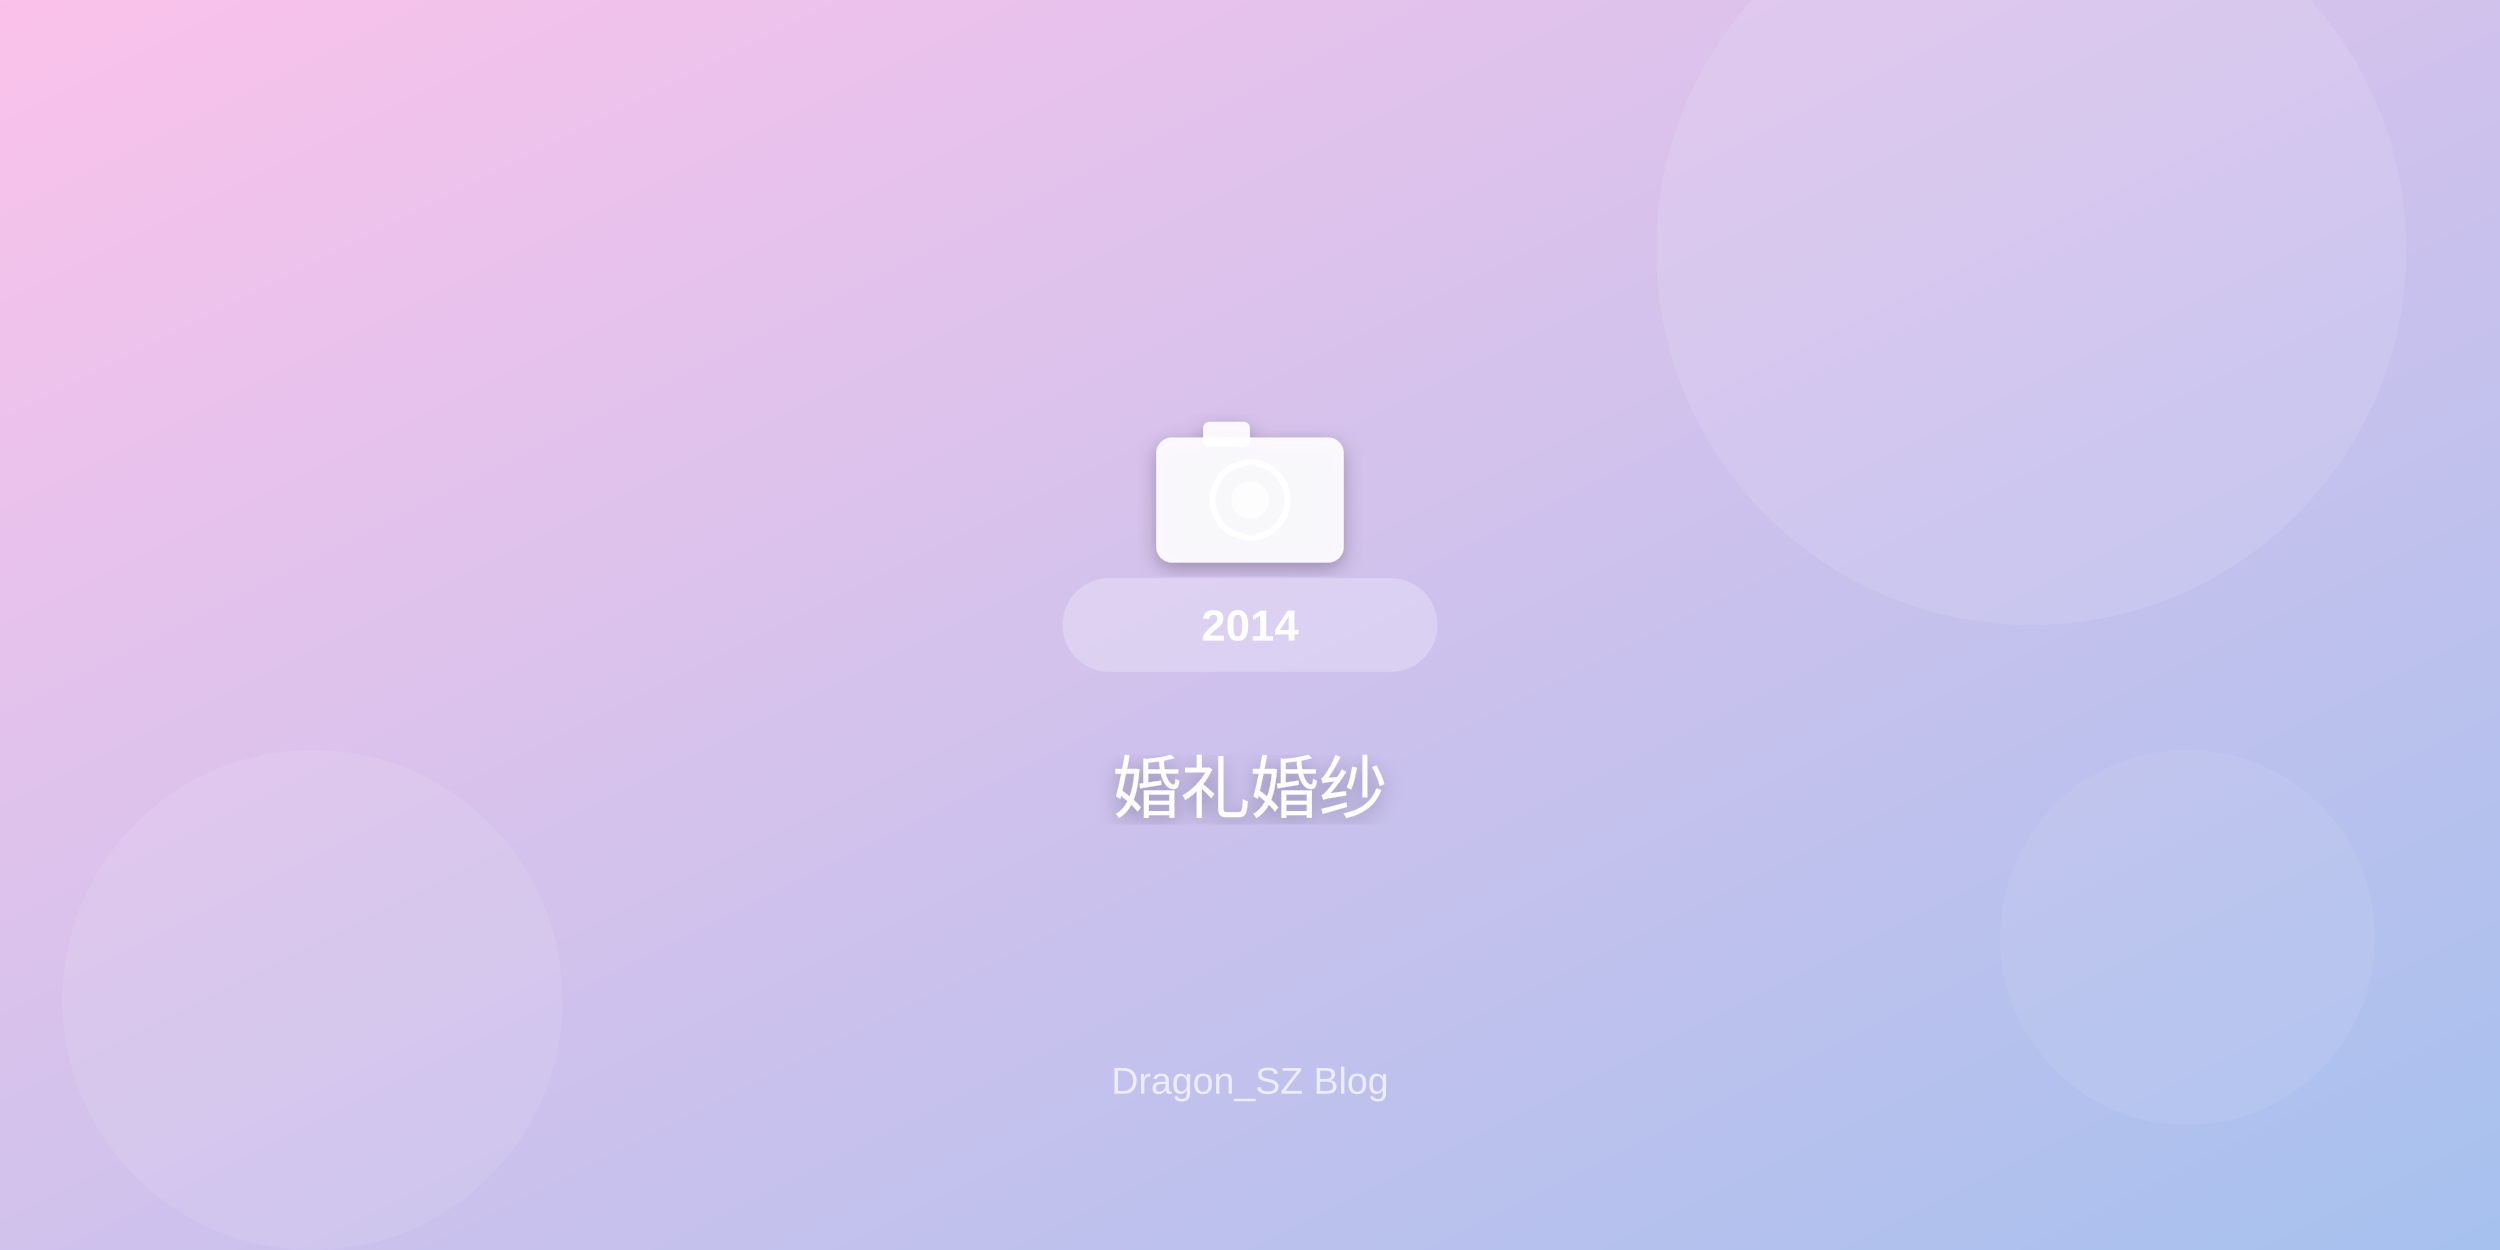
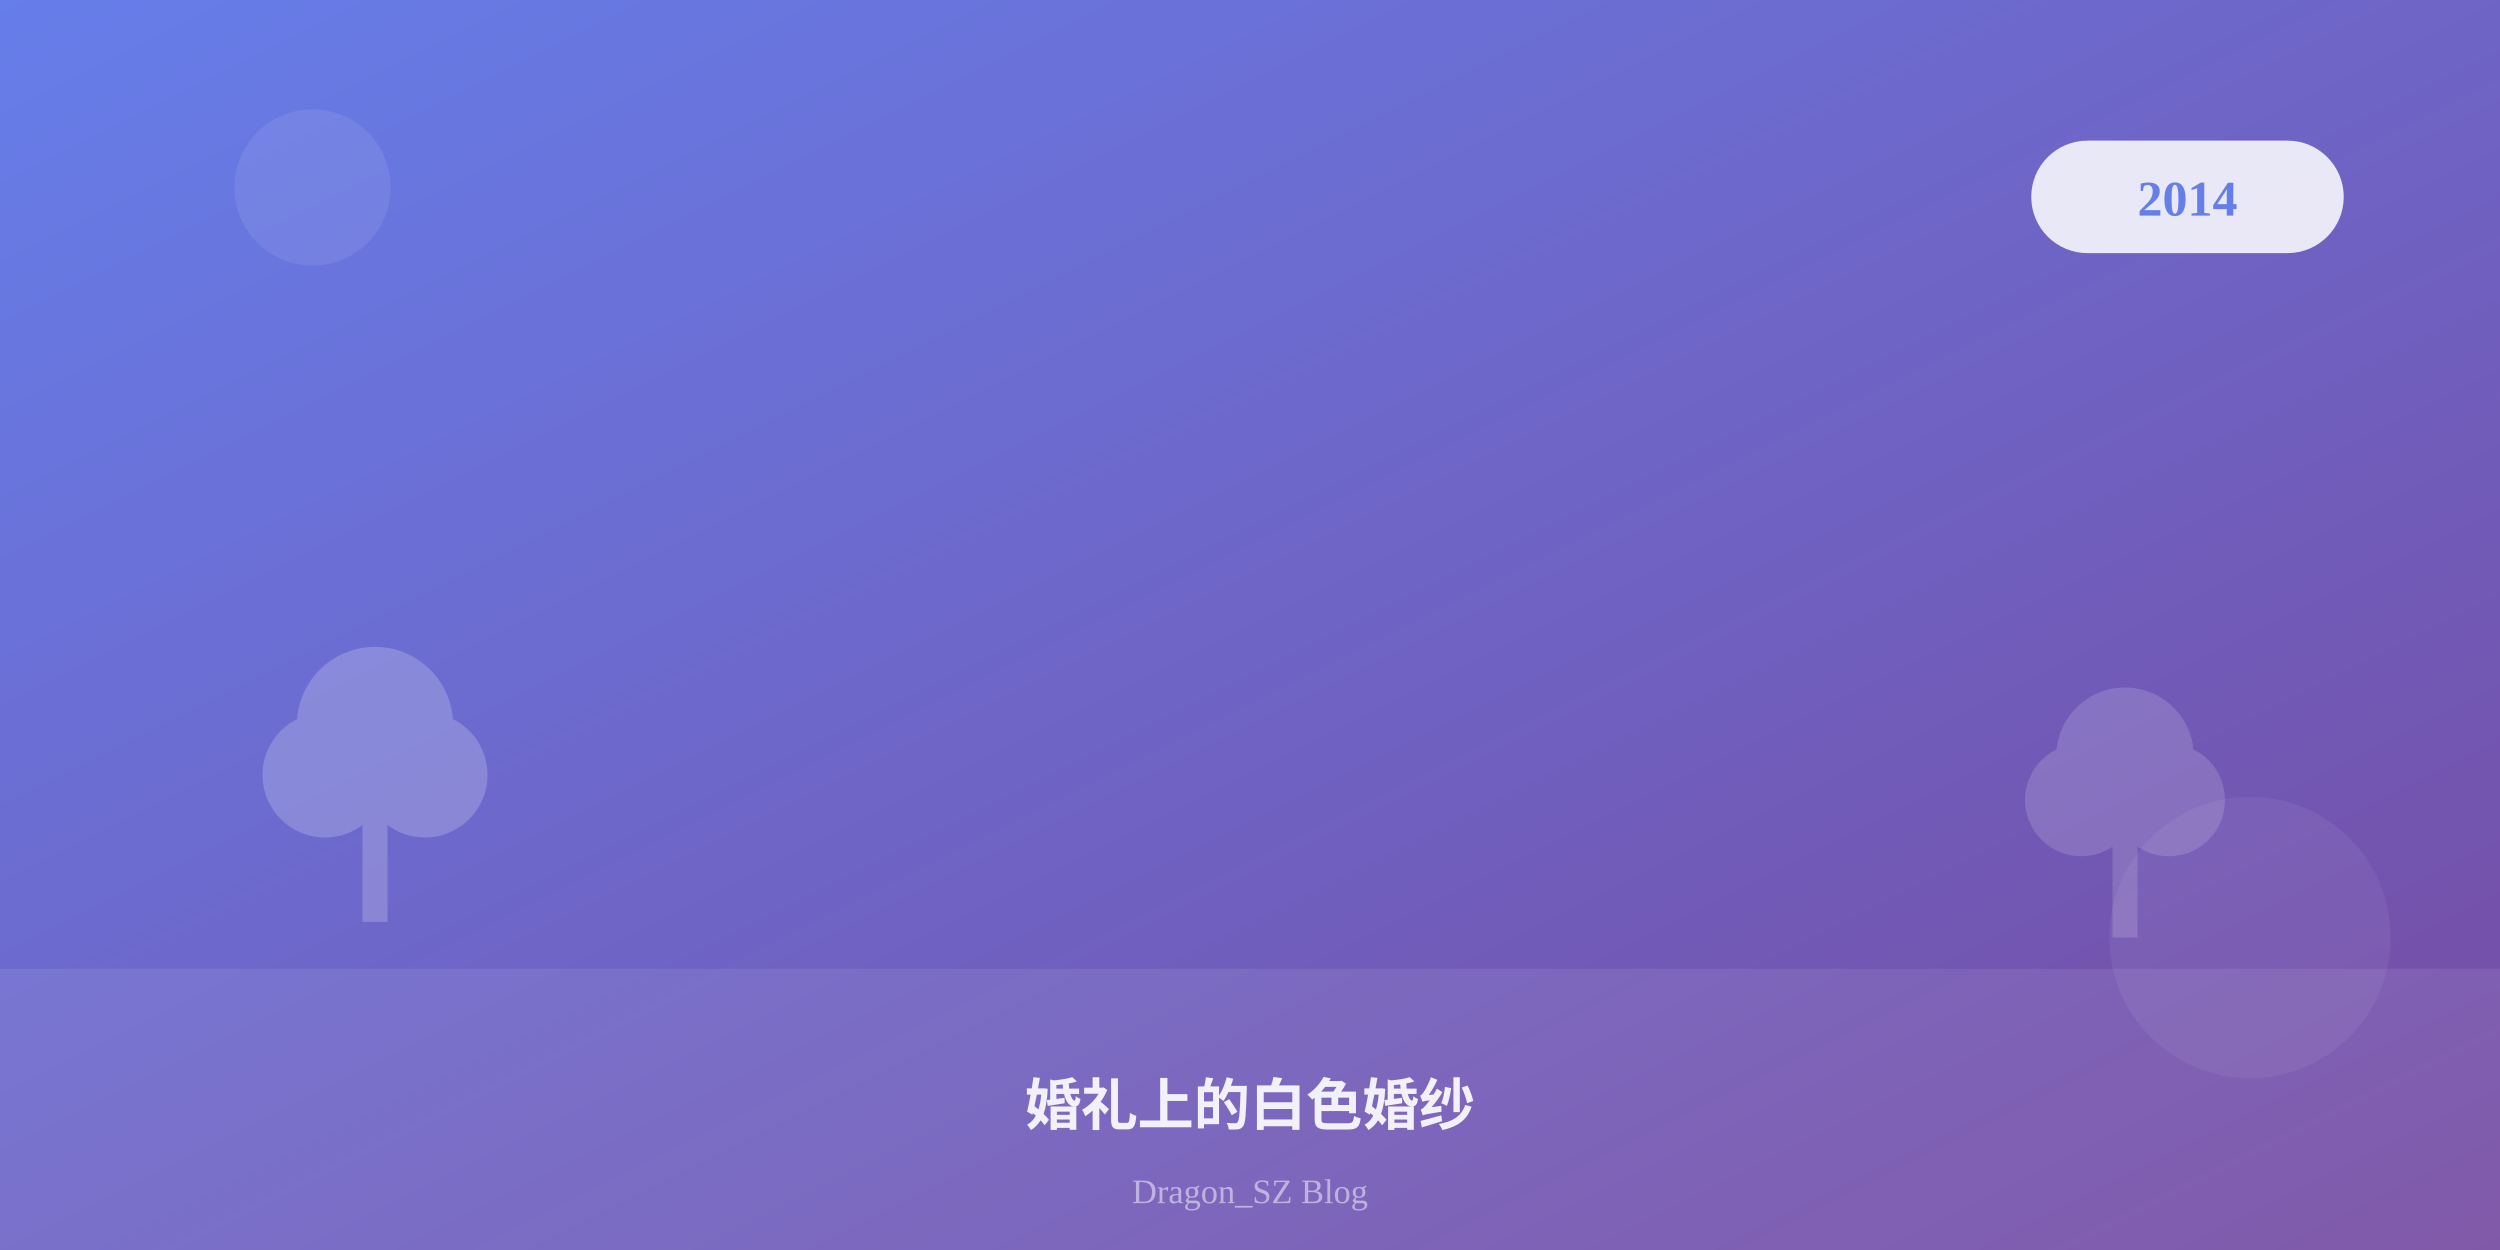
- <svg xmlns="http://www.w3.org/2000/svg" width="800" height="400" viewBox="0 0 800 400">
+ <svg xmlns="http://www.w3.org/2000/svg" viewBox="0 0 800 400" width="100%" height="100%">
  <defs>
-     <linearGradient id="grad" x1="0%" y1="0%" x2="100%" y2="100%">
-       <stop offset="0%" style="stop-color:#fbc2eb;stop-opacity:1" />
-       <stop offset="100%" style="stop-color:#a6c1ee;stop-opacity:1" />
+     <linearGradient id="bg" x1="0%" y1="0%" x2="100%" y2="100%">
+       <stop offset="0%" style="stop-color:#667eea;stop-opacity:1" />
+       <stop offset="100%" style="stop-color:#764ba2;stop-opacity:1" />
    </linearGradient>
-     <filter id="shadow">
-       <feDropShadow dx="0" dy="2" stdDeviation="3" flood-opacity="0.3" />
-     </filter>
  </defs>
-   <rect width="800" height="400" fill="url(#grad)" rx="0" />
-   <circle cx="650" cy="80" r="120" fill="white" opacity="0.1" />
-   <circle cx="100" cy="320" r="80" fill="white" opacity="0.08" />
-   <circle cx="700" cy="300" r="60" fill="white" opacity="0.06" />
-   <g transform="translate(360, 120)" filter="url(#shadow)">
-     <rect x="10" y="20" width="60" height="40" rx="5" fill="white" opacity="0.9" />
-     <circle cx="40" cy="40" r="12" fill="none" stroke="white" stroke-width="2" opacity="0.9" />
-     <circle cx="40" cy="40" r="6" fill="white" opacity="0.7" />
-     <rect x="25" y="15" width="15" height="8" rx="2" fill="white" opacity="0.9" />
+   <rect width="800" height="400" fill="url(#bg)" />
+   <g transform="translate(120, 240)" opacity="0.2">
+     <rect x="-4" y="0" width="8" height="55" fill="white" />
+     <circle cx="0" cy="-8" r="25" fill="white" />
+     <circle cx="-16" cy="8" r="20" fill="white" />
+     <circle cx="16" cy="8" r="20" fill="white" />
  </g>
-   <rect x="340" y="185" width="120" height="30" rx="15" fill="white" opacity="0.25" />
-   <text x="400" y="205" font-family="Arial, sans-serif" font-size="14" fill="white" text-anchor="middle" font-weight="bold">2014</text>
-   <text x="400" y="260" font-family="Arial, sans-serif" font-size="22" fill="white" text-anchor="middle" filter="url(#shadow)">婚礼婚纱</text>
-   <text x="400" y="350" font-family="Arial, sans-serif" font-size="12" fill="white" text-anchor="middle" opacity="0.7">Dragon_SZ Blog</text>
+   <g transform="translate(680, 250)" opacity="0.15">
+     <rect x="-4" y="0" width="8" height="50" fill="white" />
+     <circle cx="0" cy="-8" r="22" fill="white" />
+     <circle cx="-14" cy="6" r="18" fill="white" />
+     <circle cx="14" cy="6" r="18" fill="white" />
+   </g>
+   <circle cx="100" cy="60" r="25" fill="white" opacity="0.08" />
+   <circle cx="720" cy="300" r="45" fill="white" opacity="0.06" />
+   <rect x="0" y="310" width="800" height="90" fill="white" opacity="0.08" />
+   <g transform="translate(650, 45)">
+     <rect width="100" height="36" rx="18" fill="white" opacity="0.85" />
+     <text x="50" y="24" text-anchor="middle" font-size="16" font-weight="bold" fill="#667eea">2014</text>
+   </g>
+   <text x="400" y="360" text-anchor="middle" font-size="18" font-weight="bold" fill="white" opacity="0.9">婚礼上的白色婚纱</text>
+   <text x="400" y="385" text-anchor="middle" font-size="11" fill="white" opacity="0.5">Dragon_SZ Blog</text>
</svg>
